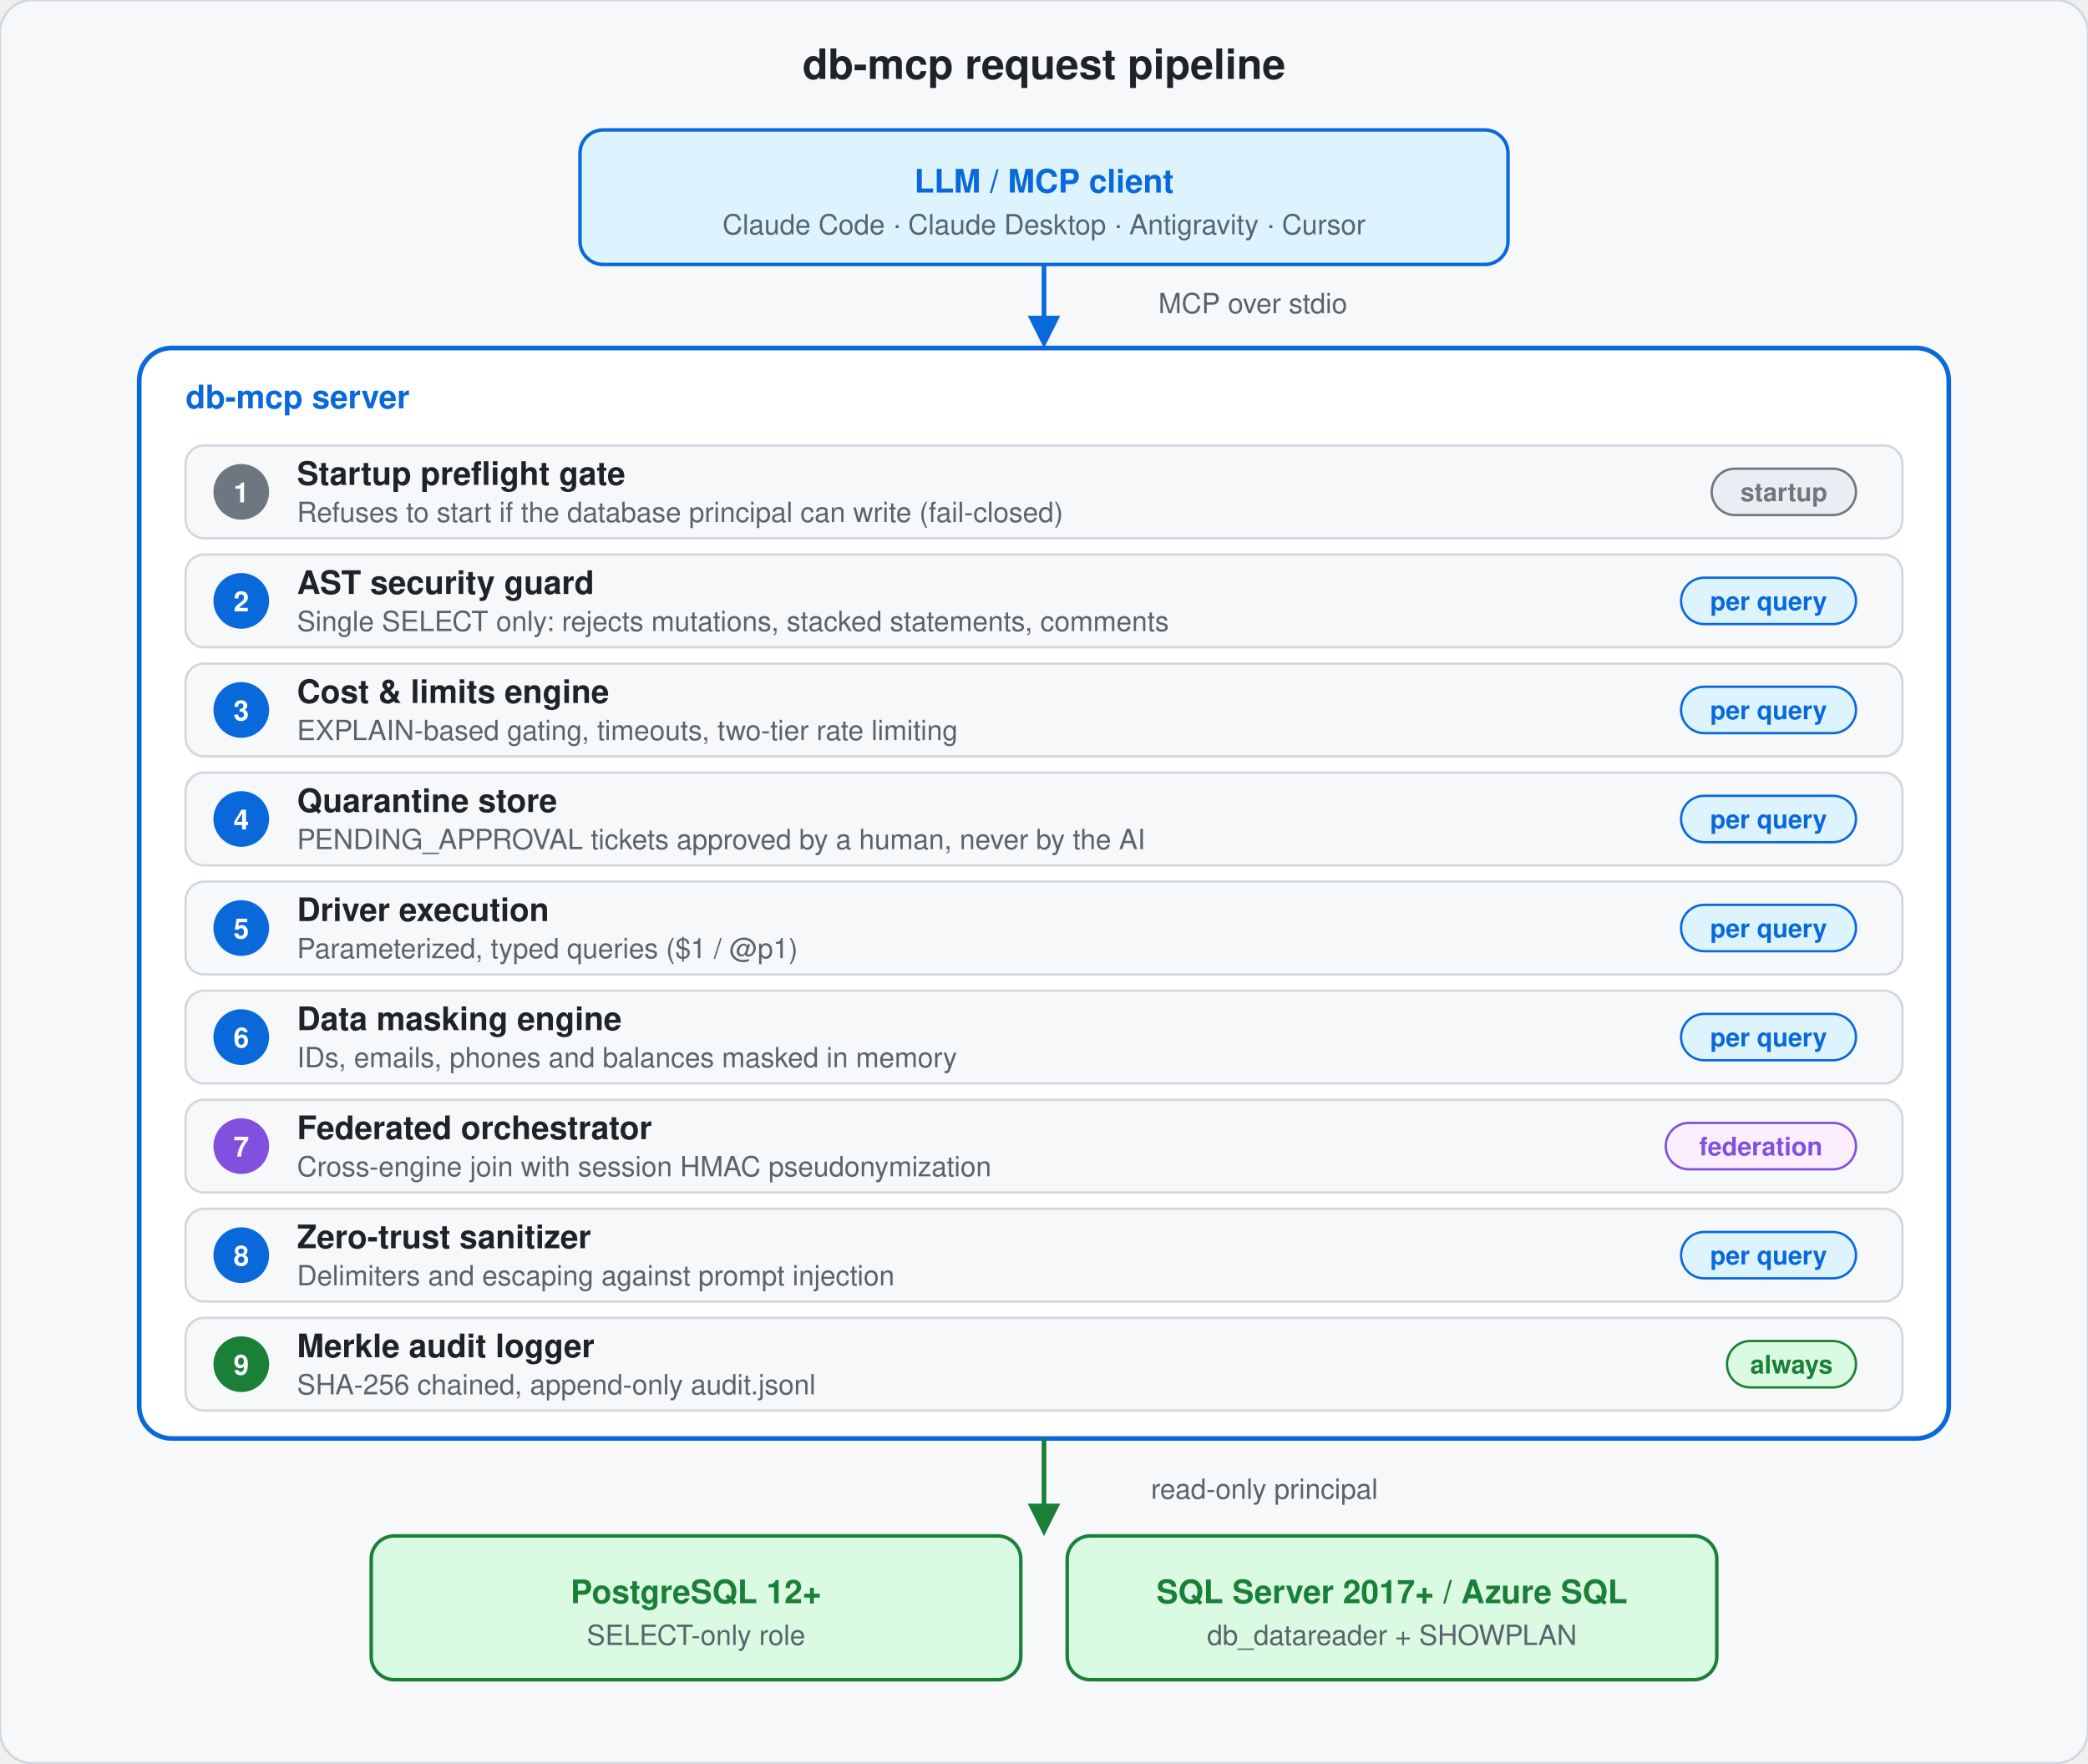
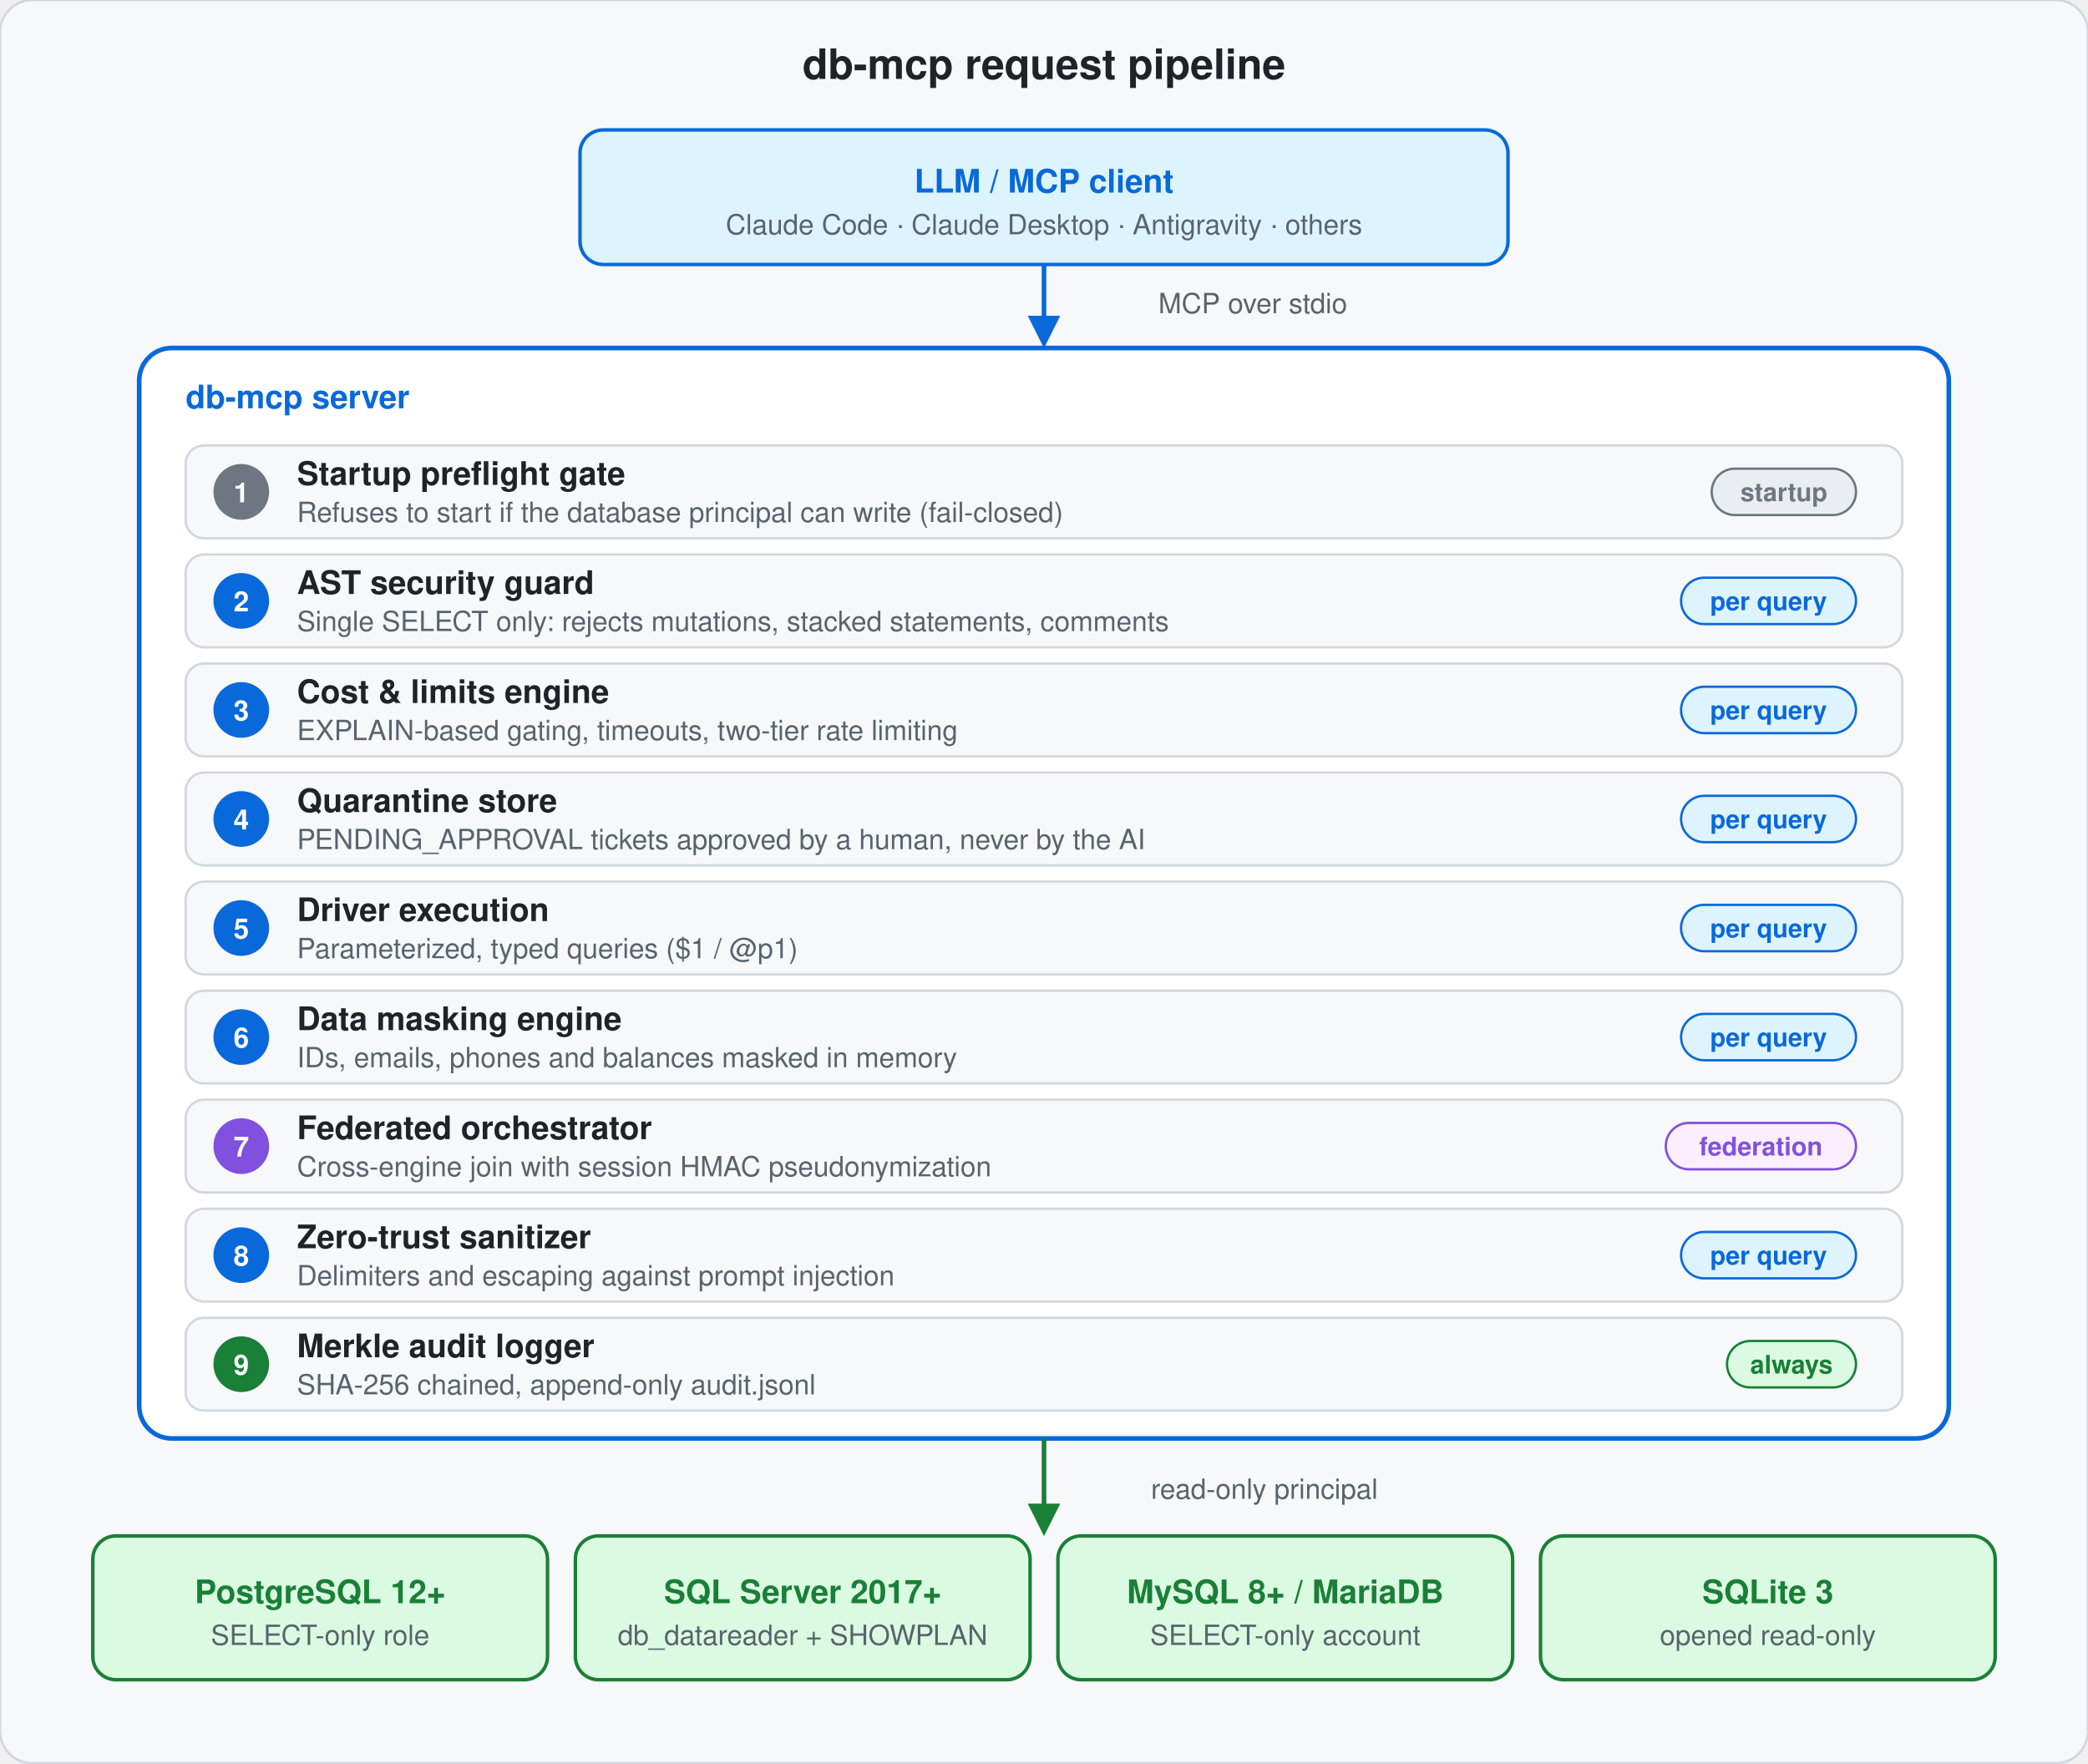
<svg xmlns="http://www.w3.org/2000/svg" width="900" height="760" viewBox="0 0 900 760" role="img" aria-label="db-mcp architecture: MCP client, nine-stage protection pipeline, read-only databases" font-family="-apple-system,BlinkMacSystemFont,'Segoe UI',Helvetica,Arial,sans-serif">
  <defs>
    <marker id="a-0969da" viewBox="0 0 10 10" refX="8.5" refY="5" markerWidth="7" markerHeight="7" orient="auto-start-reverse">
      <path d="M0 0L10 5L0 10z" fill="#0969da" />
    </marker>
    <marker id="a-1a7f37" viewBox="0 0 10 10" refX="8.5" refY="5" markerWidth="7" markerHeight="7" orient="auto-start-reverse">
      <path d="M0 0L10 5L0 10z" fill="#1a7f37" />
    </marker>
  </defs>
  <rect width="900" height="760" rx="14" fill="#f6f8fa" stroke="#d0d7de" />
  <text x="450" y="34" font-size="18" font-weight="700" fill="#1f2328" text-anchor="middle">db-mcp request pipeline</text>
  <rect x="250" y="56" width="400" height="58" rx="10" fill="#ddf4ff" stroke="#0969da" stroke-width="1.5" />
  <text x="450" y="83" font-size="14" font-weight="600" fill="#0969da" text-anchor="middle">LLM / MCP client</text>
-   <text x="450" y="101" font-size="12" font-weight="400" fill="#59636e" text-anchor="middle">Claude Code · Claude Desktop · Antigravity · Cursor</text>
+   <text x="450" y="101" font-size="12" font-weight="400" fill="#59636e" text-anchor="middle">Claude Code · Claude Desktop · Antigravity · others</text>
  <line x1="450" y1="114" x2="450" y2="148" stroke="#0969da" stroke-width="2" marker-end="url(#a-0969da)" />
  <text x="540" y="135" font-size="12" font-weight="400" fill="#59636e" text-anchor="middle">MCP over stdio</text>
  <rect x="60" y="150" width="780" height="470" rx="14" fill="#ffffff" stroke="#0969da" stroke-width="2" />
  <text x="80" y="176" font-size="14" font-weight="700" fill="#0969da" text-anchor="start">db-mcp server</text>
  <rect x="80" y="192" width="740" height="40" rx="8" fill="#f6f8fa" stroke="#d0d7de" stroke-width="1" />
  <circle cx="104" cy="212" r="12" fill="#6e7781" />
  <text x="104" y="216.5" font-size="12" font-weight="700" fill="#ffffff" text-anchor="middle">1</text>
  <text x="128" y="209" font-size="14" font-weight="600" fill="#1f2328" text-anchor="start">Startup preflight gate</text>
  <text x="128" y="225" font-size="12" font-weight="400" fill="#59636e" text-anchor="start">Refuses to start if the database principal can write (fail-closed)</text>
  <rect x="737.8" y="202" width="62.2" height="20" rx="10" fill="#eaeef2" stroke="#6e7781" stroke-width="1" />
  <text x="768.9" y="216" font-size="11" font-weight="600" fill="#6e7781" text-anchor="middle">startup</text>
  <rect x="80" y="239" width="740" height="40" rx="8" fill="#f6f8fa" stroke="#d0d7de" stroke-width="1" />
  <circle cx="104" cy="259" r="12" fill="#0969da" />
  <text x="104" y="263.5" font-size="12" font-weight="700" fill="#ffffff" text-anchor="middle">2</text>
  <text x="128" y="256" font-size="14" font-weight="600" fill="#1f2328" text-anchor="start">AST security guard</text>
  <text x="128" y="272" font-size="12" font-weight="400" fill="#59636e" text-anchor="start">Single SELECT only: rejects mutations, stacked statements, comments</text>
  <rect x="724.6" y="249" width="75.4" height="20" rx="10" fill="#ddf4ff" stroke="#0969da" stroke-width="1" />
  <text x="762.3" y="263" font-size="11" font-weight="600" fill="#0969da" text-anchor="middle">per query</text>
  <rect x="80" y="286" width="740" height="40" rx="8" fill="#f6f8fa" stroke="#d0d7de" stroke-width="1" />
  <circle cx="104" cy="306" r="12" fill="#0969da" />
  <text x="104" y="310.5" font-size="12" font-weight="700" fill="#ffffff" text-anchor="middle">3</text>
  <text x="128" y="303" font-size="14" font-weight="600" fill="#1f2328" text-anchor="start">Cost &amp; limits engine</text>
  <text x="128" y="319" font-size="12" font-weight="400" fill="#59636e" text-anchor="start">EXPLAIN-based gating, timeouts, two-tier rate limiting</text>
  <rect x="724.6" y="296" width="75.4" height="20" rx="10" fill="#ddf4ff" stroke="#0969da" stroke-width="1" />
  <text x="762.3" y="310" font-size="11" font-weight="600" fill="#0969da" text-anchor="middle">per query</text>
  <rect x="80" y="333" width="740" height="40" rx="8" fill="#f6f8fa" stroke="#d0d7de" stroke-width="1" />
  <circle cx="104" cy="353" r="12" fill="#0969da" />
  <text x="104" y="357.5" font-size="12" font-weight="700" fill="#ffffff" text-anchor="middle">4</text>
  <text x="128" y="350" font-size="14" font-weight="600" fill="#1f2328" text-anchor="start">Quarantine store</text>
  <text x="128" y="366" font-size="12" font-weight="400" fill="#59636e" text-anchor="start">PENDING_APPROVAL tickets approved by a human, never by the AI</text>
  <rect x="724.6" y="343" width="75.4" height="20" rx="10" fill="#ddf4ff" stroke="#0969da" stroke-width="1" />
  <text x="762.3" y="357" font-size="11" font-weight="600" fill="#0969da" text-anchor="middle">per query</text>
  <rect x="80" y="380" width="740" height="40" rx="8" fill="#f6f8fa" stroke="#d0d7de" stroke-width="1" />
  <circle cx="104" cy="400" r="12" fill="#0969da" />
  <text x="104" y="404.5" font-size="12" font-weight="700" fill="#ffffff" text-anchor="middle">5</text>
  <text x="128" y="397" font-size="14" font-weight="600" fill="#1f2328" text-anchor="start">Driver execution</text>
  <text x="128" y="413" font-size="12" font-weight="400" fill="#59636e" text-anchor="start">Parameterized, typed queries ($1 / @p1)</text>
  <rect x="724.6" y="390" width="75.4" height="20" rx="10" fill="#ddf4ff" stroke="#0969da" stroke-width="1" />
  <text x="762.3" y="404" font-size="11" font-weight="600" fill="#0969da" text-anchor="middle">per query</text>
  <rect x="80" y="427" width="740" height="40" rx="8" fill="#f6f8fa" stroke="#d0d7de" stroke-width="1" />
  <circle cx="104" cy="447" r="12" fill="#0969da" />
  <text x="104" y="451.5" font-size="12" font-weight="700" fill="#ffffff" text-anchor="middle">6</text>
  <text x="128" y="444" font-size="14" font-weight="600" fill="#1f2328" text-anchor="start">Data masking engine</text>
  <text x="128" y="460" font-size="12" font-weight="400" fill="#59636e" text-anchor="start">IDs, emails, phones and balances masked in memory</text>
  <rect x="724.6" y="437" width="75.4" height="20" rx="10" fill="#ddf4ff" stroke="#0969da" stroke-width="1" />
  <text x="762.3" y="451" font-size="11" font-weight="600" fill="#0969da" text-anchor="middle">per query</text>
  <rect x="80" y="474" width="740" height="40" rx="8" fill="#f6f8fa" stroke="#d0d7de" stroke-width="1" />
  <circle cx="104" cy="494" r="12" fill="#8250df" />
  <text x="104" y="498.5" font-size="12" font-weight="700" fill="#ffffff" text-anchor="middle">7</text>
  <text x="128" y="491" font-size="14" font-weight="600" fill="#1f2328" text-anchor="start">Federated orchestrator</text>
  <text x="128" y="507" font-size="12" font-weight="400" fill="#59636e" text-anchor="start">Cross-engine join with session HMAC pseudonymization</text>
  <rect x="718" y="484" width="82" height="20" rx="10" fill="#fbefff" stroke="#8250df" stroke-width="1" />
  <text x="759" y="498" font-size="11" font-weight="600" fill="#8250df" text-anchor="middle">federation</text>
  <rect x="80" y="521" width="740" height="40" rx="8" fill="#f6f8fa" stroke="#d0d7de" stroke-width="1" />
  <circle cx="104" cy="541" r="12" fill="#0969da" />
  <text x="104" y="545.5" font-size="12" font-weight="700" fill="#ffffff" text-anchor="middle">8</text>
  <text x="128" y="538" font-size="14" font-weight="600" fill="#1f2328" text-anchor="start">Zero-trust sanitizer</text>
  <text x="128" y="554" font-size="12" font-weight="400" fill="#59636e" text-anchor="start">Delimiters and escaping against prompt injection</text>
  <rect x="724.6" y="531" width="75.4" height="20" rx="10" fill="#ddf4ff" stroke="#0969da" stroke-width="1" />
  <text x="762.3" y="545" font-size="11" font-weight="600" fill="#0969da" text-anchor="middle">per query</text>
  <rect x="80" y="568" width="740" height="40" rx="8" fill="#f6f8fa" stroke="#d0d7de" stroke-width="1" />
  <circle cx="104" cy="588" r="12" fill="#1a7f37" />
  <text x="104" y="592.5" font-size="12" font-weight="700" fill="#ffffff" text-anchor="middle">9</text>
  <text x="128" y="585" font-size="14" font-weight="600" fill="#1f2328" text-anchor="start">Merkle audit logger</text>
  <text x="128" y="601" font-size="12" font-weight="400" fill="#59636e" text-anchor="start">SHA-256 chained, append-only audit.jsonl</text>
  <rect x="744.4" y="578" width="55.6" height="20" rx="10" fill="#dafbe1" stroke="#1a7f37" stroke-width="1" />
  <text x="772.2" y="592" font-size="11" font-weight="600" fill="#1a7f37" text-anchor="middle">always</text>
  <line x1="450" y1="620" x2="450" y2="660" stroke="#1a7f37" stroke-width="2" marker-end="url(#a-1a7f37)" />
  <text x="545" y="646" font-size="12" font-weight="400" fill="#59636e" text-anchor="middle">read-only principal</text>
-   <rect x="160" y="662" width="280" height="62" rx="10" fill="#dafbe1" stroke="#1a7f37" stroke-width="1.5" />
-   <text x="300" y="691" font-size="14" font-weight="600" fill="#1a7f37" text-anchor="middle">PostgreSQL 12+</text>
-   <text x="300" y="709" font-size="12" font-weight="400" fill="#59636e" text-anchor="middle">SELECT-only role</text>
-   <rect x="460" y="662" width="280" height="62" rx="10" fill="#dafbe1" stroke="#1a7f37" stroke-width="1.5" />
-   <text x="600" y="691" font-size="14" font-weight="600" fill="#1a7f37" text-anchor="middle">SQL Server 2017+ / Azure SQL</text>
-   <text x="600" y="709" font-size="12" font-weight="400" fill="#59636e" text-anchor="middle">db_datareader + SHOWPLAN</text>
+   <rect x="40" y="662" width="196" height="62" rx="10" fill="#dafbe1" stroke="#1a7f37" stroke-width="1.5" />
+   <text x="138" y="691" font-size="14" font-weight="600" fill="#1a7f37" text-anchor="middle">PostgreSQL 12+</text>
+   <text x="138" y="709" font-size="12" font-weight="400" fill="#59636e" text-anchor="middle">SELECT-only role</text>
+   <rect x="248" y="662" width="196" height="62" rx="10" fill="#dafbe1" stroke="#1a7f37" stroke-width="1.5" />
+   <text x="346" y="691" font-size="14" font-weight="600" fill="#1a7f37" text-anchor="middle">SQL Server 2017+</text>
+   <text x="346" y="709" font-size="12" font-weight="400" fill="#59636e" text-anchor="middle">db_datareader + SHOWPLAN</text>
+   <rect x="456" y="662" width="196" height="62" rx="10" fill="#dafbe1" stroke="#1a7f37" stroke-width="1.5" />
+   <text x="554" y="691" font-size="14" font-weight="600" fill="#1a7f37" text-anchor="middle">MySQL 8+ / MariaDB</text>
+   <text x="554" y="709" font-size="12" font-weight="400" fill="#59636e" text-anchor="middle">SELECT-only account</text>
+   <rect x="664" y="662" width="196" height="62" rx="10" fill="#dafbe1" stroke="#1a7f37" stroke-width="1.5" />
+   <text x="762" y="691" font-size="14" font-weight="600" fill="#1a7f37" text-anchor="middle">SQLite 3</text>
+   <text x="762" y="709" font-size="12" font-weight="400" fill="#59636e" text-anchor="middle">opened read-only</text>
</svg>
